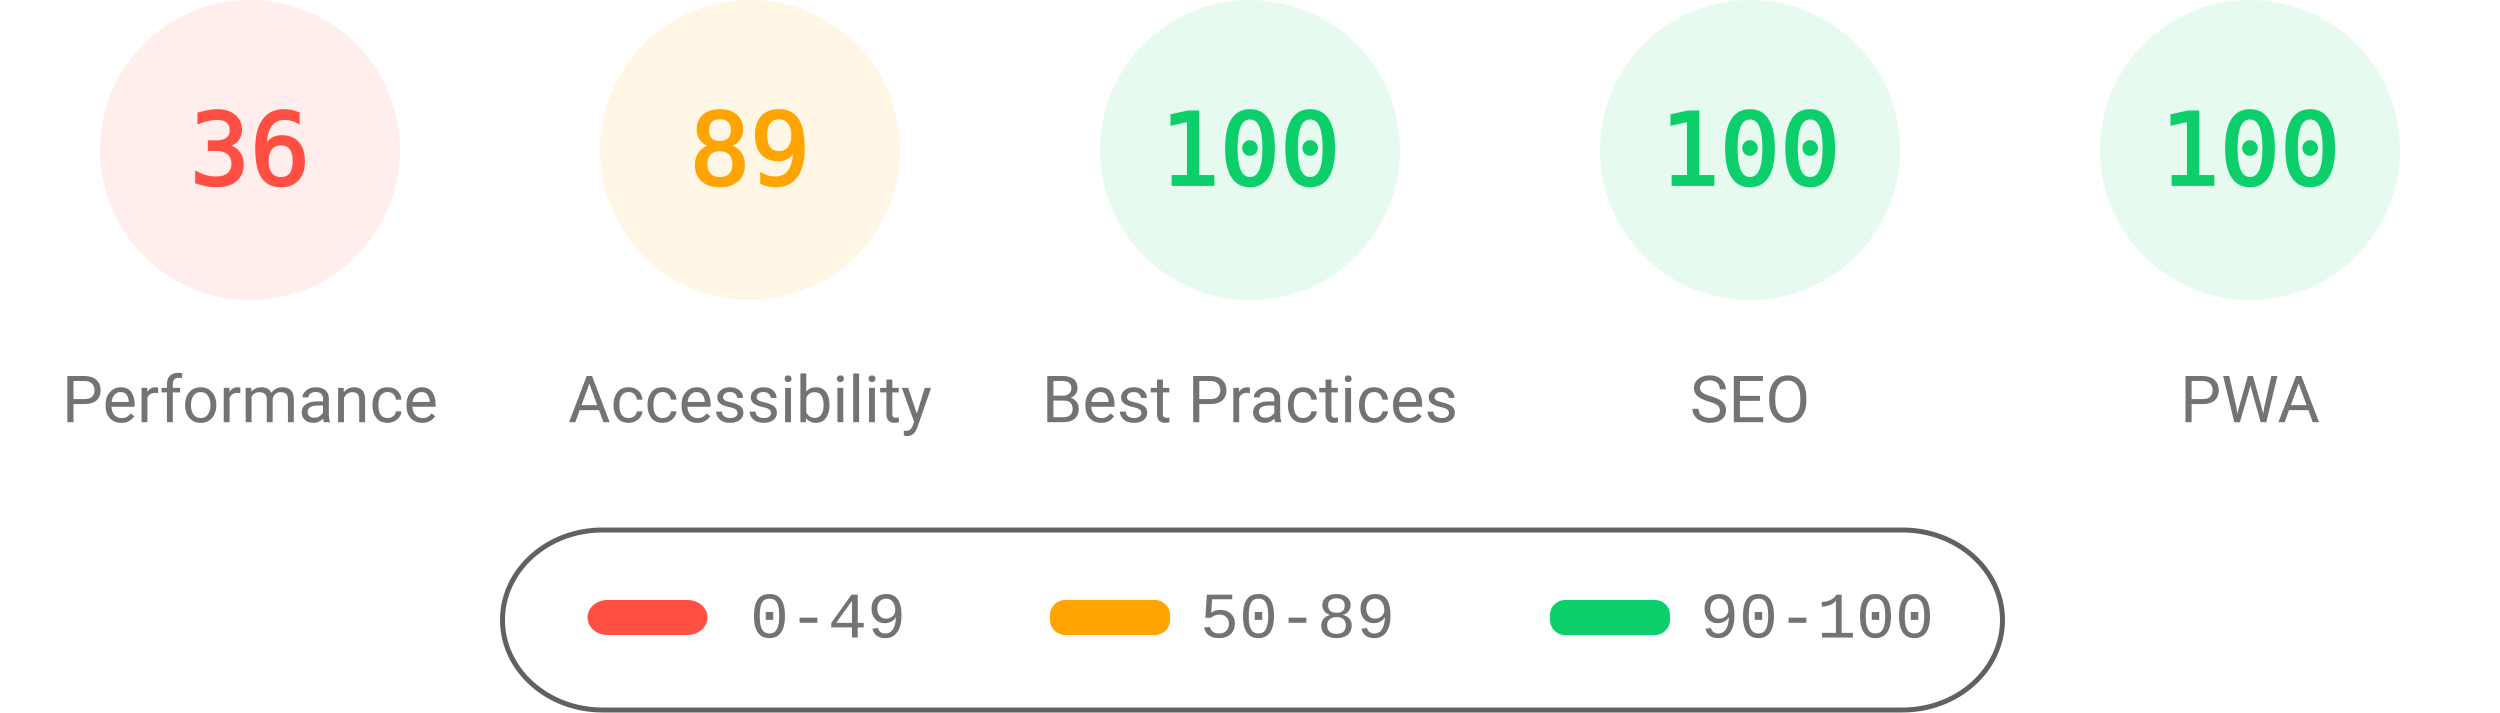
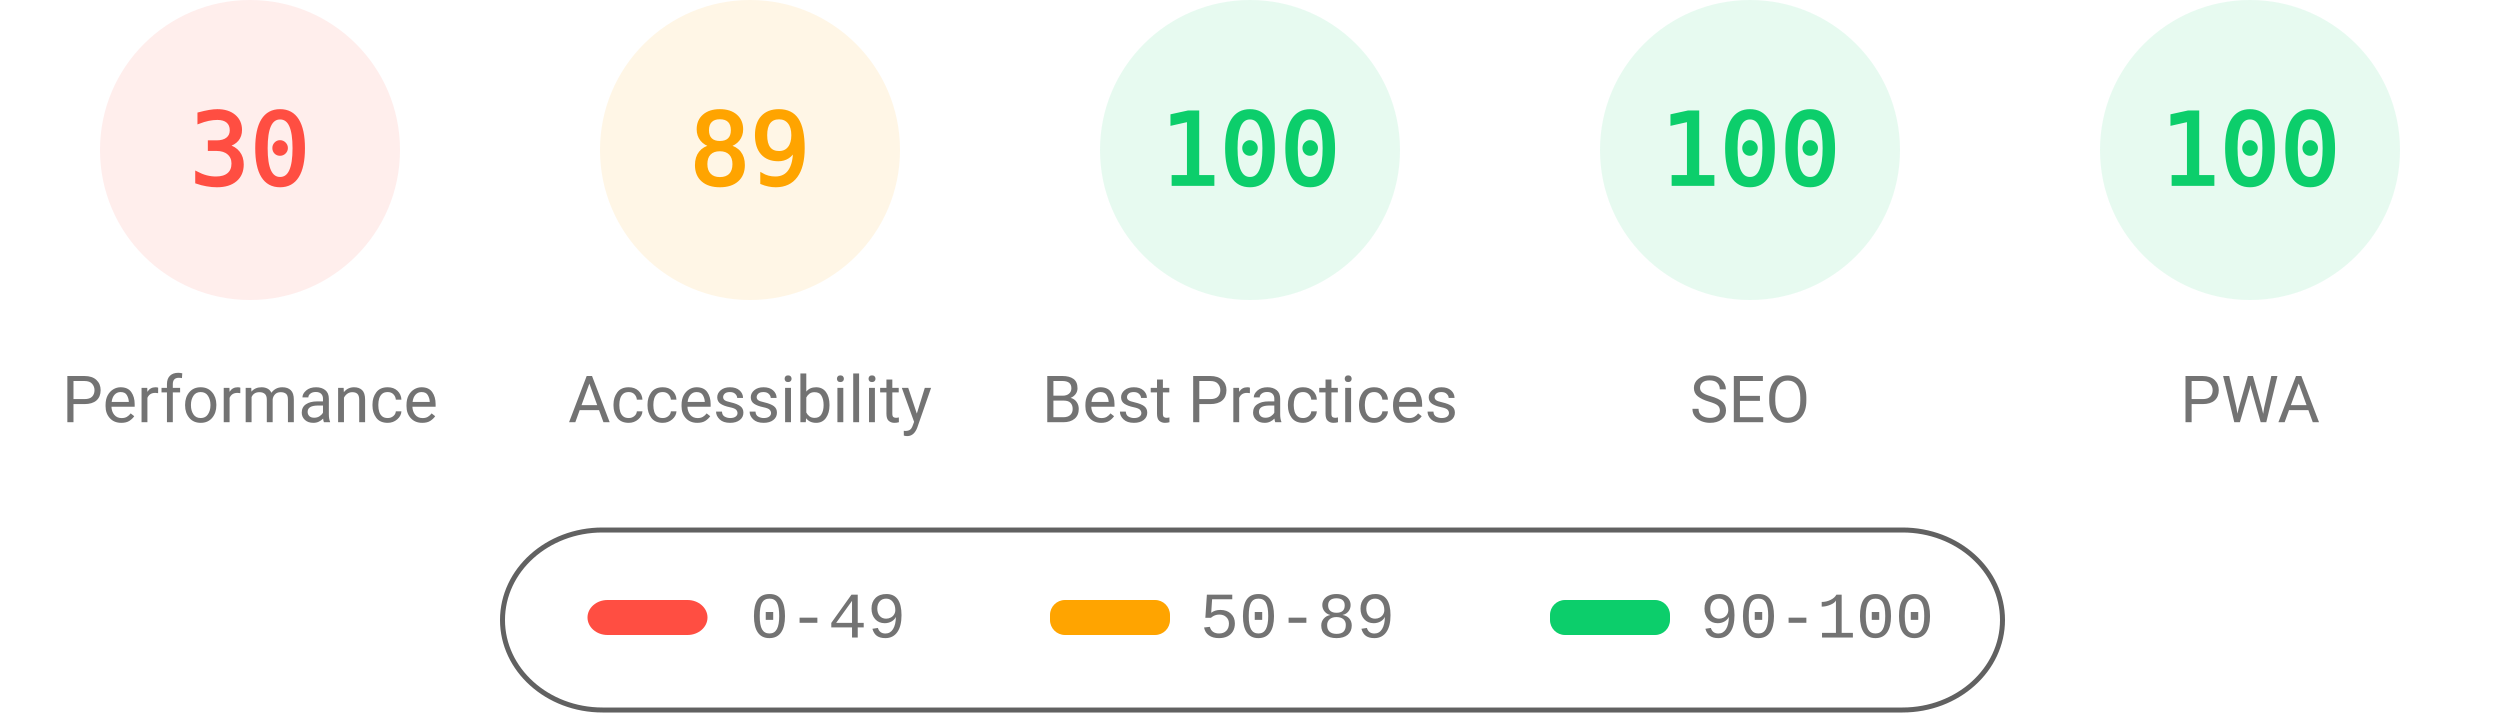
<svg xmlns="http://www.w3.org/2000/svg" fill="none" width="1000" height="285">
  <style>.gauge-base{opacity:.1}.gauge-arc{fill:none;animation-delay:250ms;stroke-linecap:round;transform:rotate(-90deg);transform-origin:100px 60px;animation:load-gauge 1s ease forwards}.guage-text{font-size:40px;font-family:monospace;text-align:center}.guage-red{color:#ff4e42;fill:#ff4e42;stroke:#ff4e42}.guage-orange{color:#ffa400;fill:#ffa400;stroke:#ffa400}.guage-green{color:#0cce6b;fill:#0cce6b;stroke:#0cce6b}.guage-undefined{color:#5c5c5c;fill:#5c5c5c;stroke:#5c5c5c}.guage-title{color:#737373;fill:#737373;stroke:none;font-size:26px;line-height:26px;font-family:Roboto,Halvetica,Arial,sans-serif}@keyframes load-gauge{from{stroke-dasharray:0 352.858}}</style>
  <svg class="guage-div guage-perf guage-red" viewBox="0 0 200 200" width="200" height="200">
    <circle class="gauge-base" r="56" cx="100" cy="60" stroke-width="8" />
-     <circle class="gauge-arc guage-arc-1" r="56" cx="100" cy="60" stroke-width="8" style="stroke-dasharray:126.669,351.858" />
-     <text class="guage-text" x="100" y="60" alignment-baseline="central" dominant-baseline="central" text-anchor="middle">36</text>
+     <circle class="gauge-arc guage-arc-1" r="56" cx="100" cy="60" stroke-width="8" style="stroke-dasharray:105.557,351.858" />
+     <text class="guage-text" x="100" y="60" alignment-baseline="central" dominant-baseline="central" text-anchor="middle">30</text>
    <text class="guage-title" x="100" y="160" alignment-baseline="central" dominant-baseline="central" text-anchor="middle">Performance</text>
  </svg>
  <svg class="guage-div guage-acc guage-orange" viewBox="0 0 200 200" width="200" height="200" x="200">
    <circle class="gauge-base" r="56" cx="100" cy="60" stroke-width="8" />
    <circle class="gauge-arc guage-arc-2" r="56" cx="100" cy="60" stroke-width="8" style="stroke-dasharray:313.154,351.858" />
    <text class="guage-text" x="100" y="60" alignment-baseline="central" dominant-baseline="central" text-anchor="middle">89</text>
    <text class="guage-title" x="100" y="160" alignment-baseline="central" dominant-baseline="central" text-anchor="middle">Accessibility</text>
  </svg>
  <svg class="guage-div guage-best guage-green" viewBox="0 0 200 200" width="200" height="200" x="400">
    <circle class="gauge-base" r="56" cx="100" cy="60" stroke-width="8" />
    <circle class="gauge-arc guage-arc-3" r="56" cx="100" cy="60" stroke-width="8" style="stroke-dasharray:351.858,351.858" />
    <text class="guage-text" x="100" y="60" alignment-baseline="central" dominant-baseline="central" text-anchor="middle">100</text>
    <text class="guage-title" x="100" y="160" alignment-baseline="central" dominant-baseline="central" text-anchor="middle">Best Practices</text>
  </svg>
  <svg class="guage-div guage-seo guage-green" viewBox="0 0 200 200" width="200" height="200" x="600">
    <circle class="gauge-base" r="56" cx="100" cy="60" stroke-width="8" />
    <circle class="gauge-arc guage-arc-4" r="56" cx="100" cy="60" stroke-width="8" style="stroke-dasharray:351.858,351.858" />
    <text class="guage-text" x="100" y="60" alignment-baseline="central" dominant-baseline="central" text-anchor="middle">100</text>
    <text class="guage-title" x="100" y="160" alignment-baseline="central" dominant-baseline="central" text-anchor="middle">SEO</text>
  </svg>
  <svg class="guage-div guage-pwa guage-green" viewBox="0 0 200 200" width="200" height="200" x="800">
    <circle class="gauge-base" r="56" cx="100" cy="60" stroke-width="8" />
    <circle class="gauge-arc guage-arc-4" r="56" cx="100" cy="60" stroke-width="8" style="stroke-dasharray:351.858,351.858" />
    <text class="guage-text" x="100" y="60" alignment-baseline="central" dominant-baseline="central" text-anchor="middle">100</text>
    <text class="guage-title" x="100" y="160" alignment-baseline="central" dominant-baseline="central" text-anchor="middle">PWA</text>
  </svg>
  <svg width="604" height="76" x="200" y="210">
    <path fill="none" id="canvas_background" d="M-1-1h604v80H-1z" />
    <rect fill-opacity="0" stroke="#616161" stroke-width="2" rx="40" id="svg_2" height="72" width="600" y="2" x="1" fill="#000" />
    <rect stroke="#000" rx="8" id="svg_3" height="14" width="48" y="30" x="35" stroke-opacity="null" stroke-width="0" fill="#ff4e42" />
    <rect stroke="#000" rx="6" id="svg_4" height="14" width="48" y="30" x="220" stroke-opacity="null" stroke-width="0" fill="#ffa400" />
    <rect stroke="#000" rx="6" id="svg_5" height="14" width="48" y="30" x="420" stroke-opacity="null" stroke-width="0" fill="#0cce6b" />
    <text xml:space="preserve" text-anchor="start" font-family="'Courier New', Courier, monospace" font-size="26" id="svg_6" y="45" x="100" stroke-opacity="null" stroke-width="0" stroke="#000" fill="#737373">0-49</text>
    <text xml:space="preserve" text-anchor="start" font-family="'Courier New', Courier, monospace" font-size="26" id="svg_7" y="45" x="280" stroke-opacity="null" stroke-width="0" stroke="#000" fill="#737373">50-89</text>
    <text xml:space="preserve" text-anchor="start" font-family="'Courier New', Courier, monospace" font-size="26" id="svg_8" y="45" x="480" stroke-opacity="null" stroke-width="0" stroke="#000" fill="#737373">90-100</text>
  </svg>
</svg>
